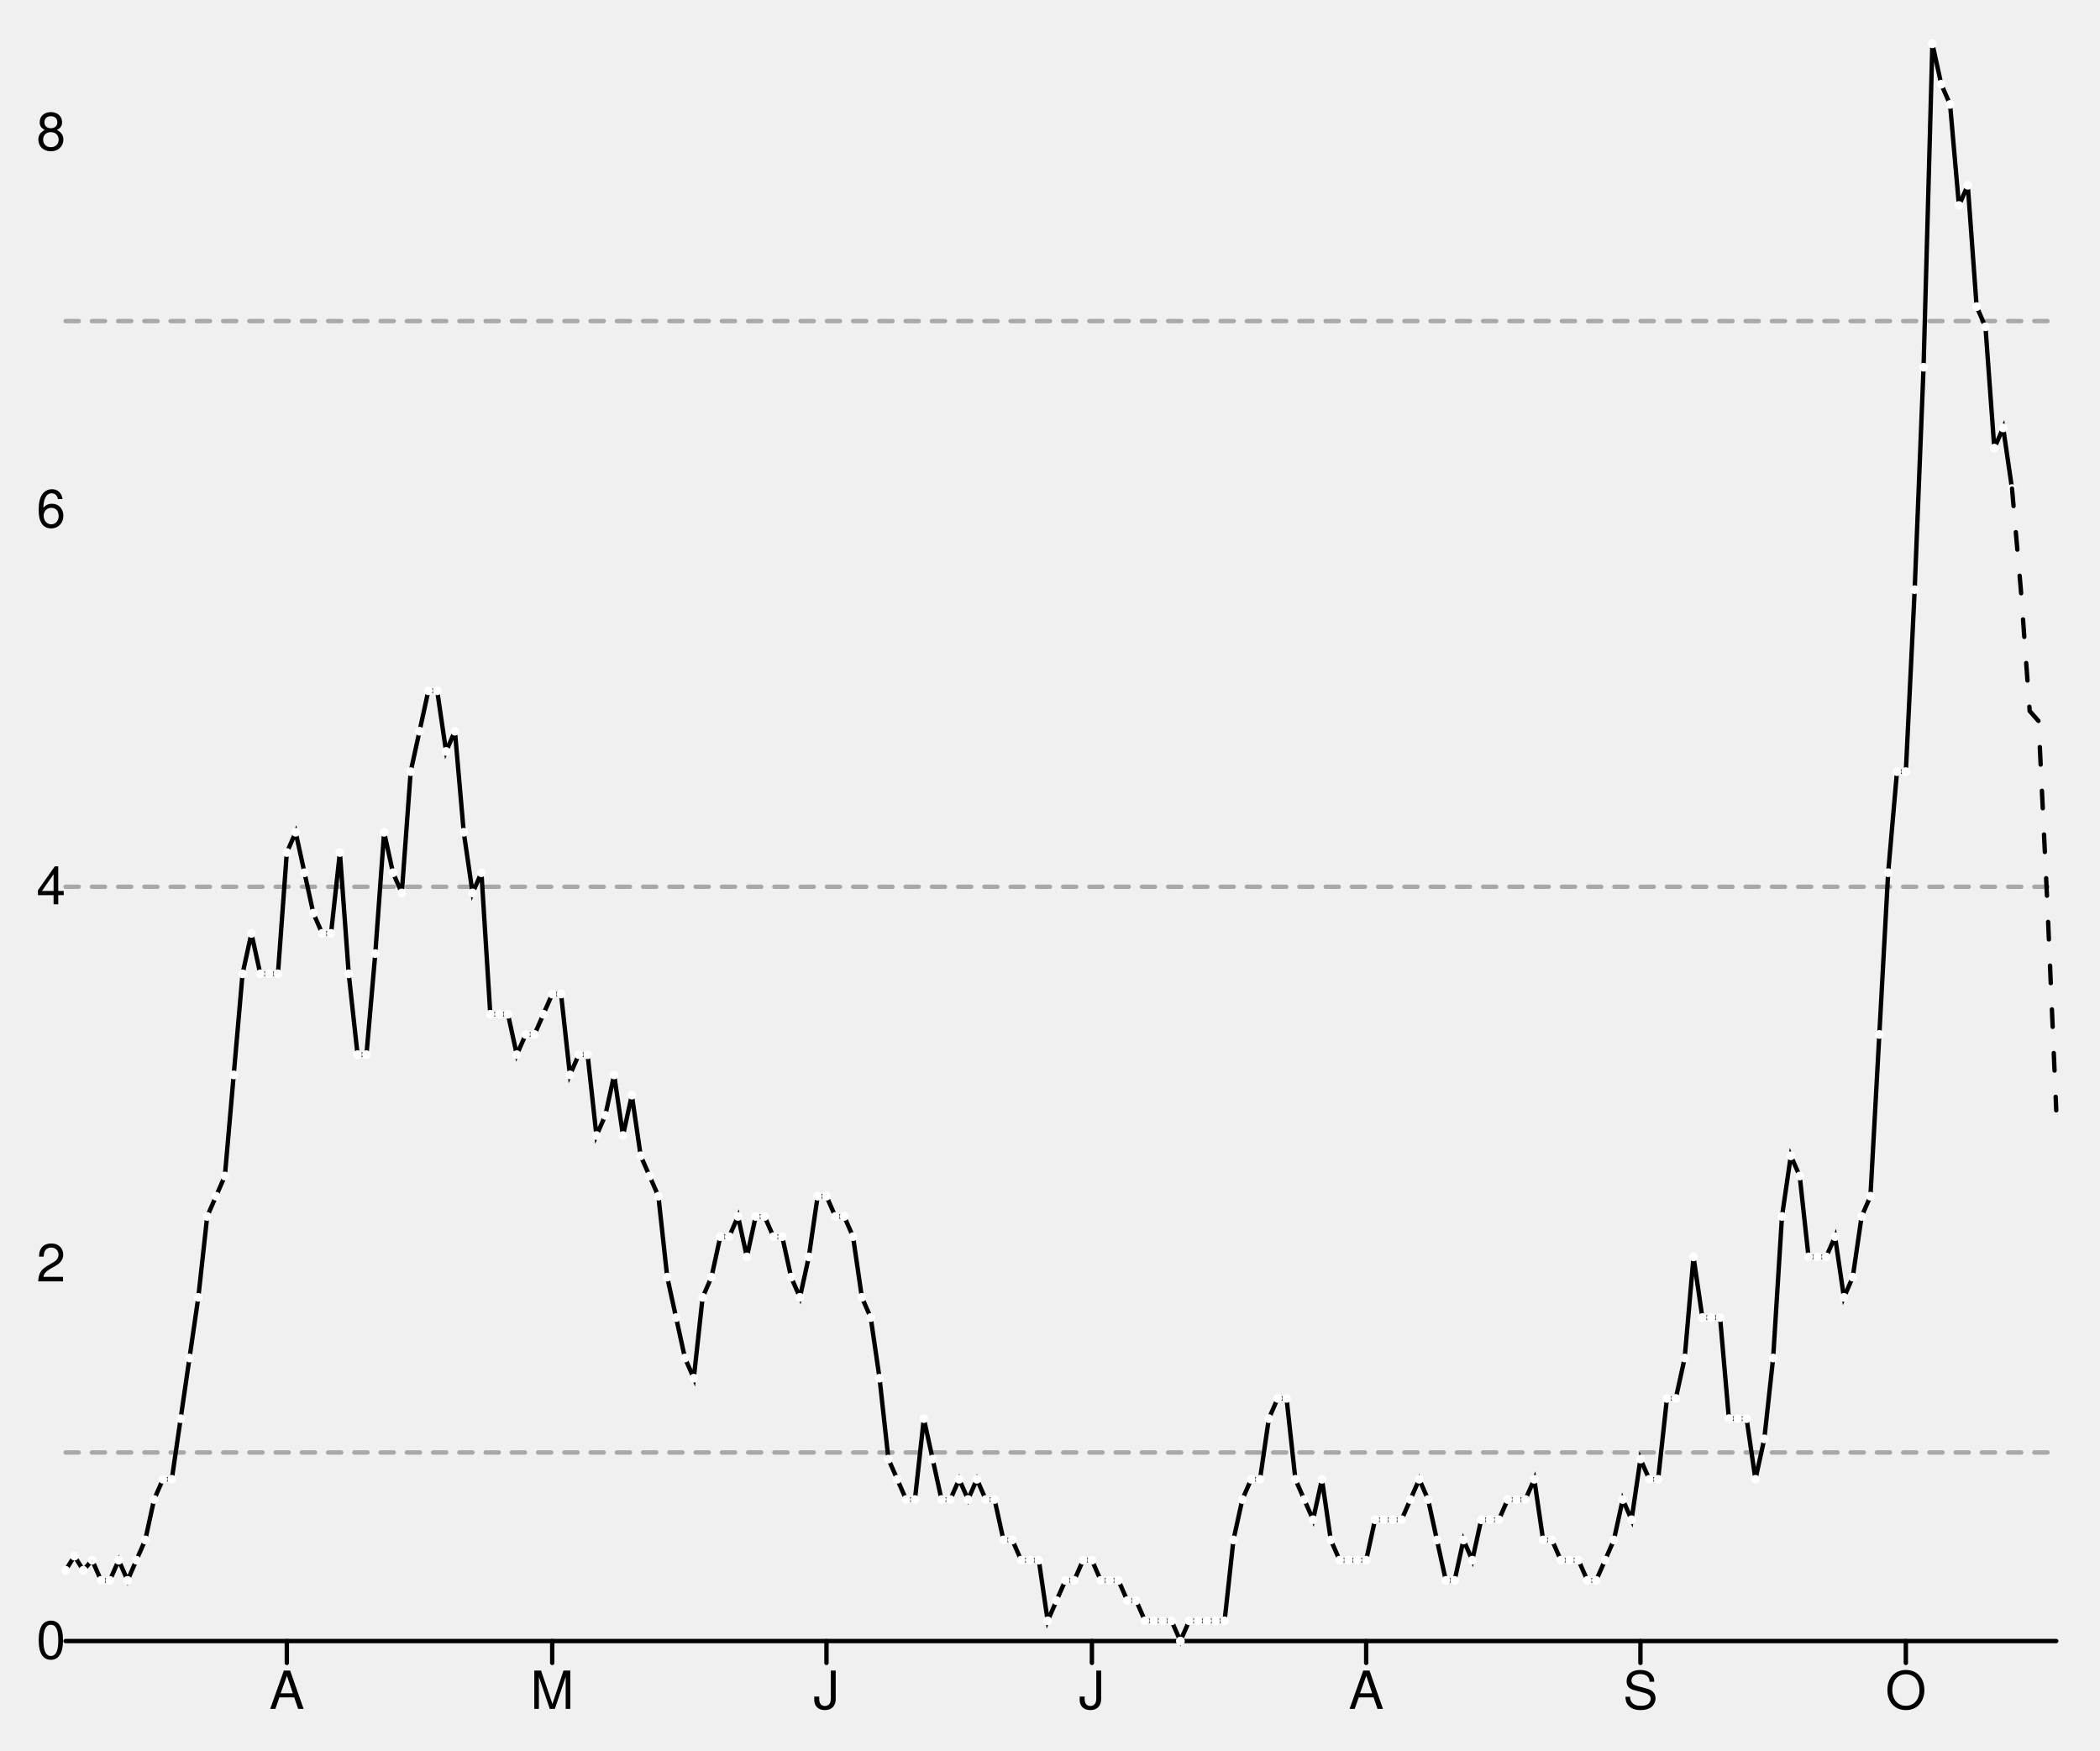
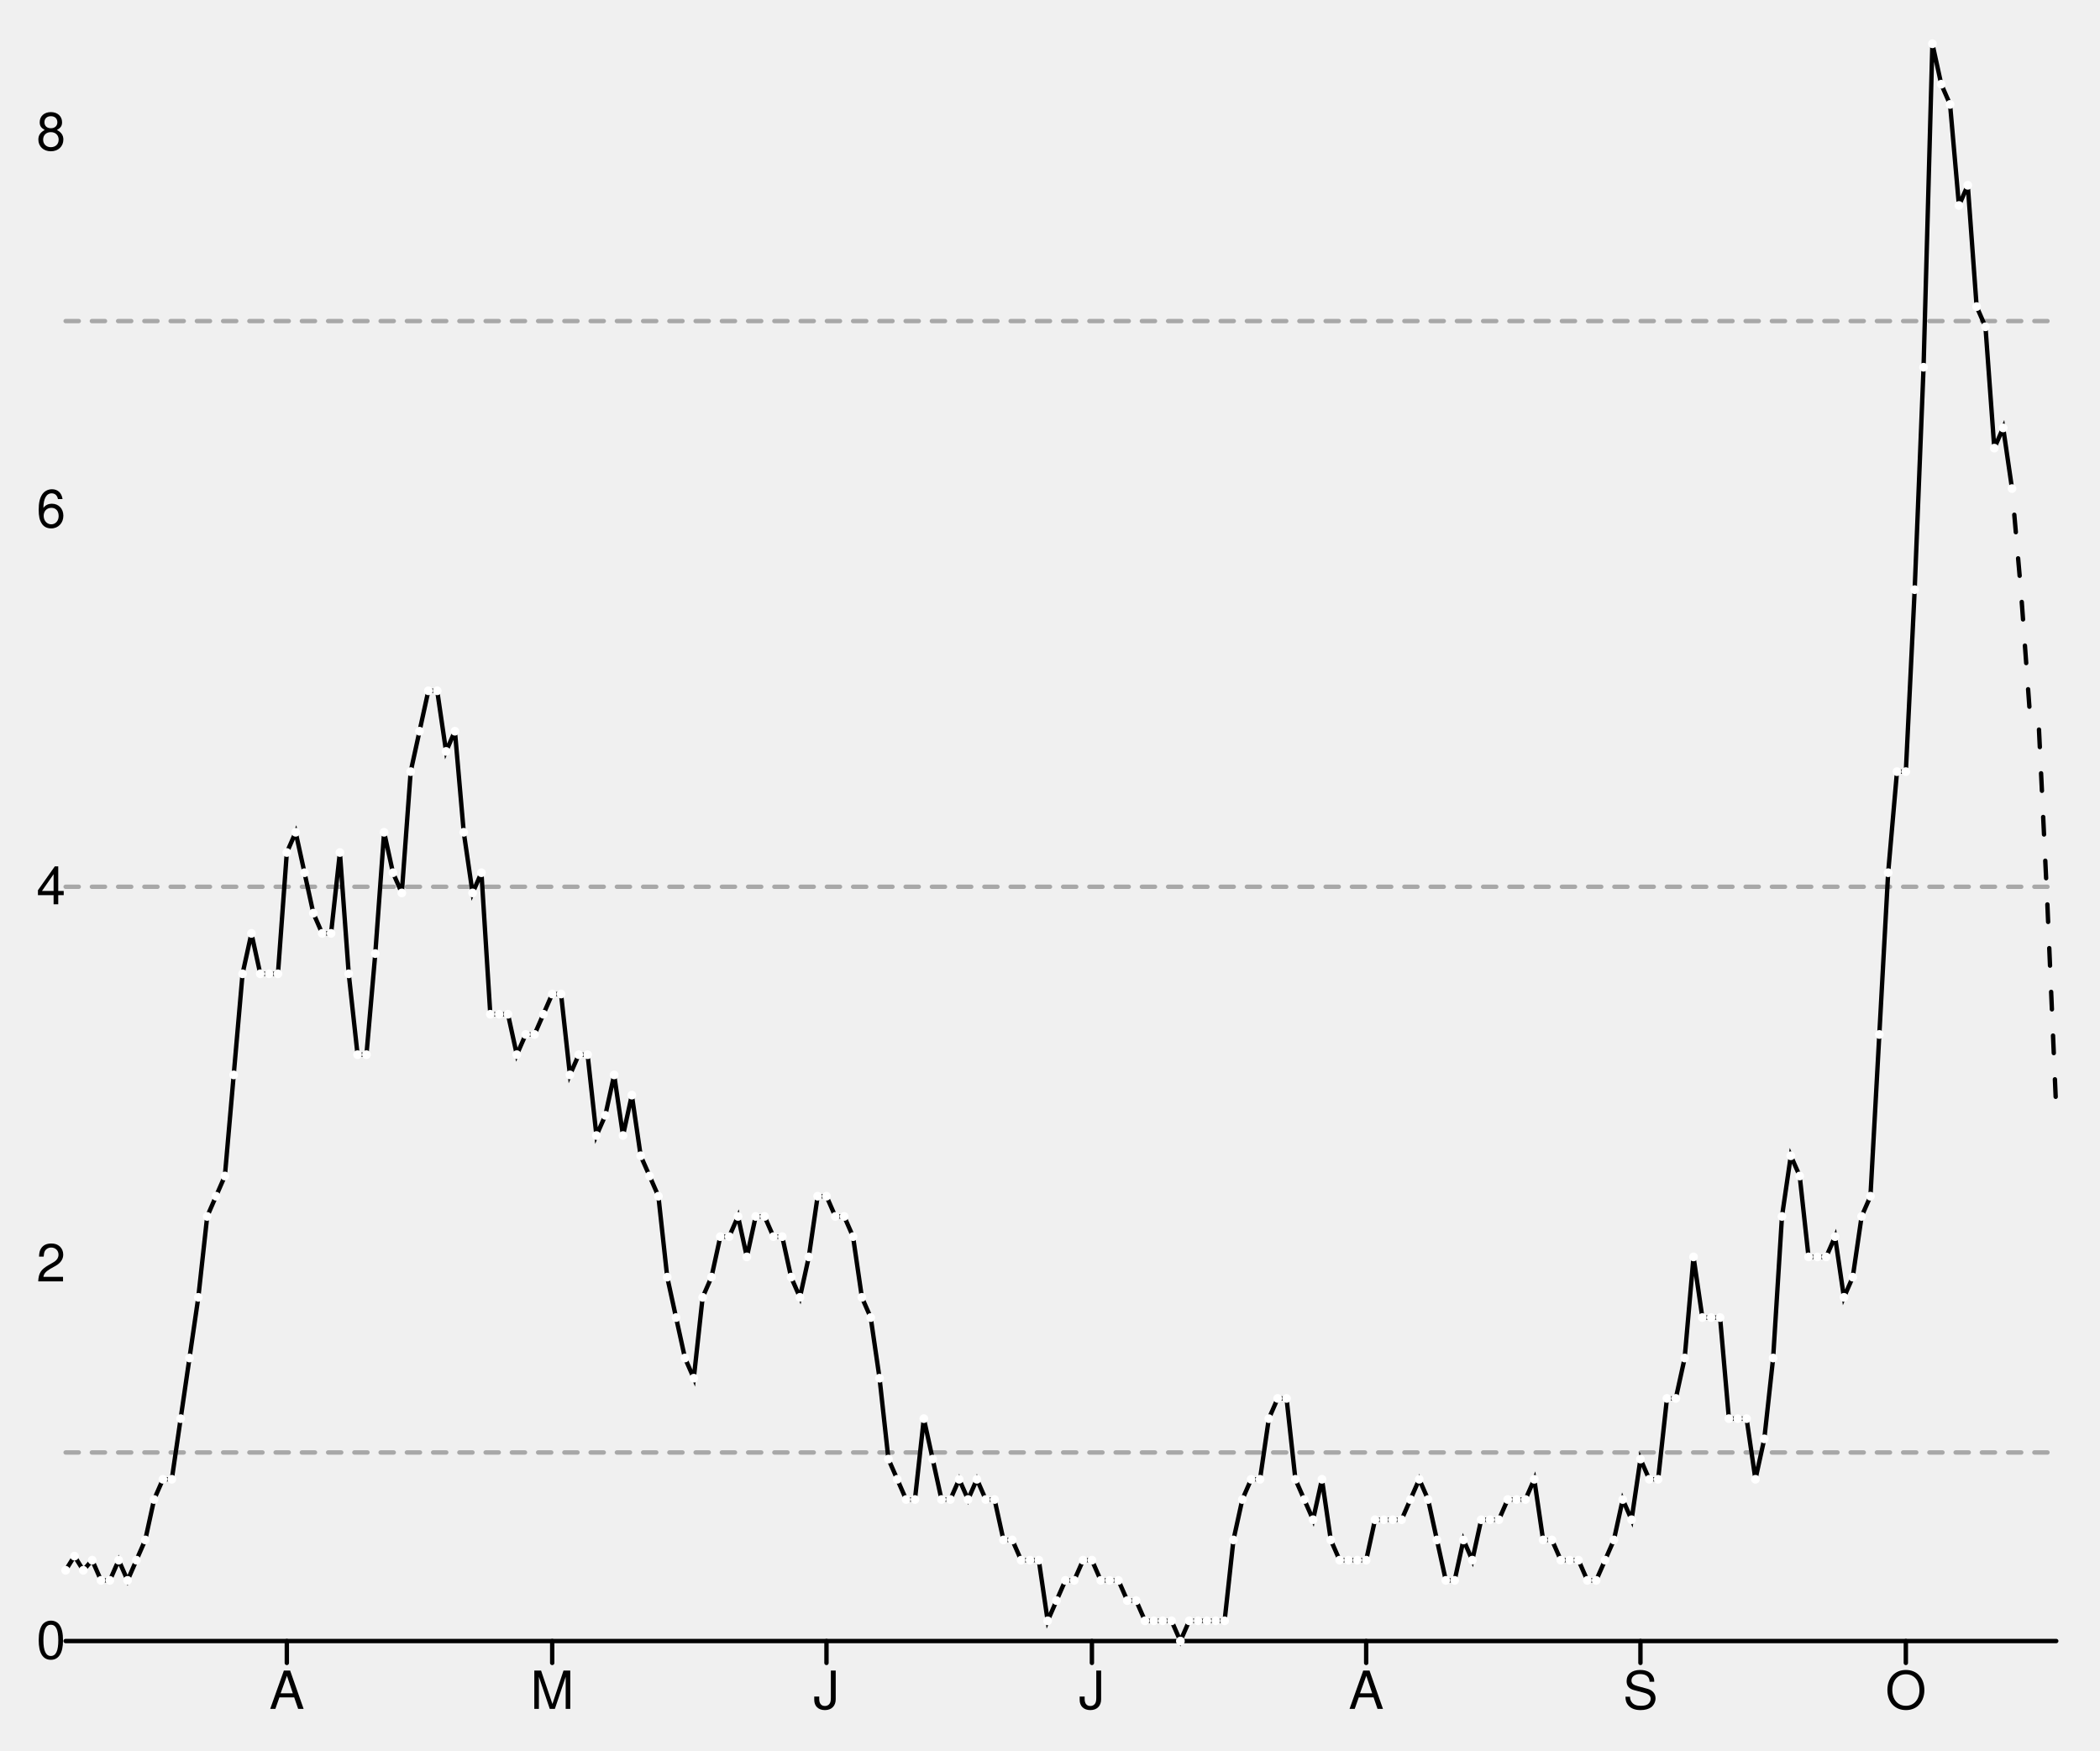
<svg xmlns="http://www.w3.org/2000/svg" width="480" height="400" viewBox="0 0 480 400" style="overflow:display" preserveAspectRatio="xMinYMin meet" overflow="visible">
  <defs>
    <style>
	.data-series path.line { fill-opacity: 0; stroke: black; }
	.data-series path.line.dotted { stroke-dasharray: 12 20 }
	.data-series:hover path.line, .data-series.on path.line { stroke-width: 1; }
	.data-series:hover circle, .data-series.on circle { display: inline; }
	.graph-grid { font-family: "Helvetica Neue",Helvetica,Arial,"Lucida Grande",sans-serif; }
	.graph-grid line { stroke: black; stroke-width: 1; stroke-linecap: round; }
	.graph-grid.graph-grid-x text { text-anchor: middle; dominant-baseline: hanging; transform: translateY(10px); }
	.graph-grid.graph-grid-y text { text-anchor: end; dominant-baseline: middle; transform: translateX(-10px); }
	</style>
  </defs>
  <g class="graph-grid graph-grid-y">
    <line x1="15.00" y1="375.00" x2="470.00" y2="375.00" data-left="15" />
    <text x="25" y="375" text-anchor="end">0</text>
    <text x="25" y="288.82" text-anchor="end">2</text>
    <text x="25" y="202.64" text-anchor="end">4</text>
    <text x="25" y="116.461" text-anchor="end">6</text>
    <text x="25" y="30.281" text-anchor="end">8</text>
    <text style="text-anchor:middle;dominant-baseline:hanging;font-weight:bold;transform: translateY(192.5px) rotate(-90deg);" />
  </g>
  <g class="graph-grid graph-grid-x">
    <line class="tick" x1="65.56" y1="375.00" x2="65.56" y2="380.00" />
    <text x="65.556" y="375" text-anchor="middle">A</text>
    <line class="tick" x1="126.22" y1="375.00" x2="126.22" y2="380.00" />
    <text x="126.222" y="375" text-anchor="middle">M</text>
    <line class="tick" x1="188.91" y1="375.00" x2="188.91" y2="380.00" />
    <text x="188.911" y="375" text-anchor="middle">J</text>
    <line class="tick" x1="249.58" y1="375.00" x2="249.58" y2="380.00" />
    <text x="249.578" y="375" text-anchor="middle">J</text>
    <line class="tick" x1="312.27" y1="375.00" x2="312.27" y2="380.00" />
    <text x="312.267" y="375" text-anchor="middle">A</text>
    <line class="tick" x1="374.96" y1="375.00" x2="374.96" y2="380.00" />
    <text x="374.956" y="375" text-anchor="middle">S</text>
    <line class="tick" x1="435.62" y1="375.00" x2="435.62" y2="380.00" />
    <text x="435.622" y="375" text-anchor="middle">O</text>
    <text style="text-anchor:middle;dominant-baseline:hanging;font-weight:bold;transform: translateY(192.5px) rotate(-90deg);" />
  </g>
  <g data-series="widespread" class="data-series">
    <path d="M 15.00,73.37L 470.00,73.37" id="E07000115-level-0" class="line" stroke-width="1" stroke-linecap="round" stroke-dasharray="3,3" fill-opacity="0.3" opacity="0.3" />
  </g>
  <g data-series="substantial" class="data-series">
    <path d="M 15.00,202.64L 470.00,202.64" id="E07000115-level-1" class="line" stroke-width="1" stroke-linecap="round" stroke-dasharray="3,3" fill-opacity="0.3" opacity="0.3" />
  </g>
  <g data-series="moderate" class="data-series">
    <path d="M 15.00,331.91L 470.00,331.91" id="E07000115-level-2" class="line" stroke-width="1" stroke-linecap="round" stroke-dasharray="3,3" fill-opacity="0.3" opacity="0.3" />
  </g>
  <g data-series="new-cases" class="data-series">
    <path d="M 15.00,358.83L 17.02,355.59L 19.04,358.83L 21.07,356.52L 23.09,361.14L 25.11,361.14L 27.13,356.52L 29.16,361.14L 31.18,356.52L 33.20,351.90L 35.22,342.66L 37.24,338.04L 39.27,338.04L 41.29,324.18L 43.31,310.32L 45.33,296.46L 47.36,277.97L 49.38,273.35L 51.40,268.73L 53.42,245.63L 55.44,222.53L 57.47,213.29L 59.49,222.53L 61.51,222.53L 63.53,222.53L 65.56,194.81L 67.58,190.19L 69.60,199.43L 71.62,208.67L 73.64,213.29L 75.67,213.29L 77.69,194.81L 79.71,222.53L 81.73,241.01L 83.76,241.01L 85.78,217.91L 87.80,190.19L 89.82,199.43L 91.84,204.05L 93.87,176.33L 95.89,167.09L 97.91,157.85L 99.93,157.85L 101.96,171.71L 103.98,167.09L 106.00,190.19L 108.02,204.05L 110.04,199.43L 112.07,231.77L 114.09,231.77L 116.11,231.77L 118.13,241.01L 120.16,236.39L 122.18,236.39L 124.20,231.77L 126.22,227.15L 128.24,227.15L 130.27,245.63L 132.29,241.01L 134.31,241.01L 136.33,259.49L 138.36,254.87L 140.38,245.63L 142.40,259.49L 144.42,250.25L 146.44,264.11L 148.47,268.73L 150.49,273.35L 152.51,291.84L 154.53,301.08L 156.56,310.32L 158.58,314.94L 160.60,296.46L 162.62,291.84L 164.64,282.59L 166.67,282.59L 168.69,277.97L 170.71,287.22L 172.73,277.97L 174.76,277.97L 176.78,282.59L 178.80,282.59L 180.82,291.84L 182.84,296.46L 184.87,287.22L 186.89,273.35L 188.91,273.35L 190.93,277.97L 192.96,277.97L 194.98,282.59L 197.00,296.46L 199.02,301.08L 201.04,314.94L 203.07,333.42L 205.09,338.04L 207.11,342.66L 209.13,342.66L 211.16,324.18L 213.18,333.42L 215.20,342.66L 217.22,342.66L 219.24,338.04L 221.27,342.66L 223.29,338.04L 225.31,342.66L 227.33,342.66L 229.36,351.90L 231.38,351.90L 233.40,356.52L 235.42,356.52L 237.44,356.52L 239.47,370.38L 241.49,365.76L 243.51,361.14L 245.53,361.14L 247.56,356.52L 249.58,356.52L 251.60,361.14L 253.62,361.14L 255.64,361.14L 257.67,365.76L 259.69,365.76L 261.71,370.38L 263.73,370.38L 265.76,370.38L 267.78,370.38L 269.80,375.00L 271.82,370.38L 273.84,370.38L 275.87,370.38L 277.89,370.38L 279.91,370.38L 281.93,351.90L 283.96,342.66L 285.98,338.04L 288.00,338.04L 290.02,324.18L 292.04,319.56L 294.07,319.56L 296.09,338.04L 298.11,342.66L 300.13,347.28L 302.16,338.04L 304.18,351.90L 306.20,356.52L 308.22,356.52L 310.24,356.52L 312.27,356.52L 314.29,347.28L 316.31,347.28L 318.33,347.28L 320.36,347.28L 322.38,342.66L 324.40,338.04L 326.42,342.66L 328.44,351.90L 330.47,361.14L 332.49,361.14L 334.51,351.90L 336.53,356.52L 338.56,347.28L 340.58,347.28L 342.60,347.28L 344.62,342.66L 346.64,342.66L 348.67,342.66L 350.69,338.04L 352.71,351.90L 354.73,351.90L 356.76,356.52L 358.78,356.52L 360.80,356.52L 362.82,361.14L 364.84,361.14L 366.87,356.52L 368.89,351.90L 370.91,342.66L 372.93,347.28L 374.96,333.42L 376.98,338.04L 379.00,338.04L 381.02,319.56L 383.04,319.56L 385.07,310.32L 387.09,287.22L 389.11,301.08L 391.13,301.08L 393.16,301.08L 395.18,324.18L 397.20,324.18L 399.22,324.18L 401.24,338.04L 403.27,328.80L 405.29,310.32L 407.31,277.97L 409.33,264.11L 411.36,268.73L 413.38,287.22L 415.40,287.22L 417.42,287.22L 419.44,282.59L 421.47,296.46L 423.49,291.84L 425.51,277.97L 427.53,273.35L 429.56,236.39L 431.58,199.43L 433.60,176.33L 435.62,176.33L 437.64,134.75L 439.67,83.92L 441.69,10.00L 443.71,19.24L 445.73,23.86L 447.76,46.96L 449.78,42.34L 451.80,70.06L 453.82,74.68L 455.84,102.41L 457.87,97.78L 459.89,111.65" id="New cases" class="line" stroke-width="1" stroke-linecap="round" />
    <circle cx="15.00" cy="358.83" data-y="0.38" data-x="1583539200" r="1" fill="white" />
    <circle cx="17.02" cy="355.59" data-y="0.45" data-x="1583625600" r="1" fill="white" />
    <circle cx="19.04" cy="358.83" data-y="0.38" data-x="1583712000" r="1" fill="white" />
    <circle cx="21.07" cy="356.52" data-y="0.43" data-x="1583798400" r="1" fill="white" />
    <circle cx="23.09" cy="361.14" data-y="0.32" data-x="1583884800" r="1" fill="white" />
    <circle cx="25.11" cy="361.14" data-y="0.32" data-x="1583971200" r="1" fill="white" />
    <circle cx="27.13" cy="356.52" data-y="0.43" data-x="1584057600" r="1" fill="white" />
    <circle cx="29.16" cy="361.14" data-y="0.32" data-x="1584144000" r="1" fill="white" />
    <circle cx="31.18" cy="356.52" data-y="0.43" data-x="1584230400" r="1" fill="white" />
    <circle cx="33.20" cy="351.90" data-y="0.54" data-x="1584316800" r="1" fill="white" />
    <circle cx="35.22" cy="342.66" data-y="0.75" data-x="1584403200" r="1" fill="white" />
    <circle cx="37.24" cy="338.04" data-y="0.86" data-x="1584489600" r="1" fill="white" />
    <circle cx="39.27" cy="338.04" data-y="0.86" data-x="1584576000" r="1" fill="white" />
    <circle cx="41.29" cy="324.18" data-y="1.18" data-x="1584662400" r="1" fill="white" />
    <circle cx="43.31" cy="310.32" data-y="1.50" data-x="1584748800" r="1" fill="white" />
    <circle cx="45.33" cy="296.46" data-y="1.82" data-x="1584835200" r="1" fill="white" />
    <circle cx="47.36" cy="277.97" data-y="2.25" data-x="1584921600" r="1" fill="white" />
    <circle cx="49.38" cy="273.35" data-y="2.36" data-x="1585008000" r="1" fill="white" />
    <circle cx="51.40" cy="268.73" data-y="2.47" data-x="1585094400" r="1" fill="white" />
    <circle cx="53.42" cy="245.63" data-y="3.00" data-x="1585180800" r="1" fill="white" />
    <circle cx="55.44" cy="222.53" data-y="3.54" data-x="1585267200" r="1" fill="white" />
    <circle cx="57.47" cy="213.29" data-y="3.75" data-x="1585353600" r="1" fill="white" />
    <circle cx="59.49" cy="222.53" data-y="3.54" data-x="1585440000" r="1" fill="white" />
    <circle cx="61.51" cy="222.53" data-y="3.54" data-x="1585526400" r="1" fill="white" />
    <circle cx="63.53" cy="222.53" data-y="3.54" data-x="1585612800" r="1" fill="white" />
    <circle cx="65.56" cy="194.81" data-y="4.18" data-x="1585699200" r="1" fill="white" />
    <circle cx="67.58" cy="190.19" data-y="4.29" data-x="1585785600" r="1" fill="white" />
    <circle cx="69.60" cy="199.43" data-y="4.07" data-x="1585872000" r="1" fill="white" />
    <circle cx="71.62" cy="208.67" data-y="3.86" data-x="1585958400" r="1" fill="white" />
    <circle cx="73.64" cy="213.29" data-y="3.75" data-x="1586044800" r="1" fill="white" />
    <circle cx="75.67" cy="213.29" data-y="3.75" data-x="1586131200" r="1" fill="white" />
    <circle cx="77.69" cy="194.81" data-y="4.18" data-x="1586217600" r="1" fill="white" />
    <circle cx="79.71" cy="222.53" data-y="3.54" data-x="1586304000" r="1" fill="white" />
    <circle cx="81.73" cy="241.01" data-y="3.11" data-x="1586390400" r="1" fill="white" />
    <circle cx="83.76" cy="241.01" data-y="3.11" data-x="1586476800" r="1" fill="white" />
    <circle cx="85.78" cy="217.91" data-y="3.65" data-x="1586563200" r="1" fill="white" />
    <circle cx="87.80" cy="190.19" data-y="4.29" data-x="1586649600" r="1" fill="white" />
    <circle cx="89.82" cy="199.43" data-y="4.07" data-x="1586736000" r="1" fill="white" />
    <circle cx="91.84" cy="204.05" data-y="3.97" data-x="1586822400" r="1" fill="white" />
    <circle cx="93.87" cy="176.33" data-y="4.61" data-x="1586908800" r="1" fill="white" />
    <circle cx="95.89" cy="167.09" data-y="4.83" data-x="1586995200" r="1" fill="white" />
    <circle cx="97.91" cy="157.85" data-y="5.04" data-x="1587081600" r="1" fill="white" />
    <circle cx="99.93" cy="157.85" data-y="5.04" data-x="1587168000" r="1" fill="white" />
    <circle cx="101.96" cy="171.71" data-y="4.72" data-x="1587254400" r="1" fill="white" />
    <circle cx="103.98" cy="167.09" data-y="4.83" data-x="1587340800" r="1" fill="white" />
    <circle cx="106.00" cy="190.19" data-y="4.29" data-x="1587427200" r="1" fill="white" />
    <circle cx="108.02" cy="204.05" data-y="3.97" data-x="1587513600" r="1" fill="white" />
    <circle cx="110.04" cy="199.43" data-y="4.07" data-x="1587600000" r="1" fill="white" />
    <circle cx="112.07" cy="231.77" data-y="3.32" data-x="1587686400" r="1" fill="white" />
    <circle cx="114.09" cy="231.77" data-y="3.32" data-x="1587772800" r="1" fill="white" />
    <circle cx="116.11" cy="231.77" data-y="3.32" data-x="1587859200" r="1" fill="white" />
    <circle cx="118.13" cy="241.01" data-y="3.11" data-x="1587945600" r="1" fill="white" />
    <circle cx="120.16" cy="236.39" data-y="3.22" data-x="1588032000" r="1" fill="white" />
    <circle cx="122.18" cy="236.39" data-y="3.22" data-x="1588118400" r="1" fill="white" />
    <circle cx="124.20" cy="231.77" data-y="3.32" data-x="1588204800" r="1" fill="white" />
    <circle cx="126.22" cy="227.15" data-y="3.43" data-x="1588291200" r="1" fill="white" />
    <circle cx="128.24" cy="227.15" data-y="3.43" data-x="1588377600" r="1" fill="white" />
    <circle cx="130.27" cy="245.63" data-y="3.00" data-x="1588464000" r="1" fill="white" />
    <circle cx="132.29" cy="241.01" data-y="3.11" data-x="1588550400" r="1" fill="white" />
    <circle cx="134.31" cy="241.01" data-y="3.11" data-x="1588636800" r="1" fill="white" />
    <circle cx="136.33" cy="259.49" data-y="2.68" data-x="1588723200" r="1" fill="white" />
    <circle cx="138.36" cy="254.87" data-y="2.79" data-x="1588809600" r="1" fill="white" />
    <circle cx="140.38" cy="245.63" data-y="3.00" data-x="1588896000" r="1" fill="white" />
    <circle cx="142.40" cy="259.49" data-y="2.68" data-x="1588982400" r="1" fill="white" />
    <circle cx="144.42" cy="250.25" data-y="2.90" data-x="1589068800" r="1" fill="white" />
    <circle cx="146.44" cy="264.11" data-y="2.57" data-x="1589155200" r="1" fill="white" />
    <circle cx="148.47" cy="268.73" data-y="2.47" data-x="1589241600" r="1" fill="white" />
    <circle cx="150.49" cy="273.35" data-y="2.36" data-x="1589328000" r="1" fill="white" />
    <circle cx="152.51" cy="291.84" data-y="1.93" data-x="1589414400" r="1" fill="white" />
    <circle cx="154.53" cy="301.08" data-y="1.72" data-x="1589500800" r="1" fill="white" />
    <circle cx="156.56" cy="310.32" data-y="1.50" data-x="1589587200" r="1" fill="white" />
    <circle cx="158.58" cy="314.94" data-y="1.39" data-x="1589673600" r="1" fill="white" />
    <circle cx="160.60" cy="296.46" data-y="1.82" data-x="1589760000" r="1" fill="white" />
    <circle cx="162.62" cy="291.84" data-y="1.93" data-x="1589846400" r="1" fill="white" />
    <circle cx="164.64" cy="282.59" data-y="2.14" data-x="1589932800" r="1" fill="white" />
    <circle cx="166.67" cy="282.59" data-y="2.14" data-x="1590019200" r="1" fill="white" />
    <circle cx="168.69" cy="277.97" data-y="2.25" data-x="1590105600" r="1" fill="white" />
    <circle cx="170.71" cy="287.22" data-y="2.04" data-x="1590192000" r="1" fill="white" />
    <circle cx="172.73" cy="277.97" data-y="2.25" data-x="1590278400" r="1" fill="white" />
    <circle cx="174.76" cy="277.97" data-y="2.25" data-x="1590364800" r="1" fill="white" />
    <circle cx="176.78" cy="282.59" data-y="2.14" data-x="1590451200" r="1" fill="white" />
    <circle cx="178.80" cy="282.59" data-y="2.14" data-x="1590537600" r="1" fill="white" />
    <circle cx="180.82" cy="291.84" data-y="1.93" data-x="1590624000" r="1" fill="white" />
    <circle cx="182.84" cy="296.46" data-y="1.82" data-x="1590710400" r="1" fill="white" />
    <circle cx="184.87" cy="287.22" data-y="2.04" data-x="1590796800" r="1" fill="white" />
    <circle cx="186.89" cy="273.35" data-y="2.36" data-x="1590883200" r="1" fill="white" />
    <circle cx="188.91" cy="273.35" data-y="2.36" data-x="1590969600" r="1" fill="white" />
    <circle cx="190.93" cy="277.97" data-y="2.25" data-x="1591056000" r="1" fill="white" />
    <circle cx="192.96" cy="277.97" data-y="2.25" data-x="1591142400" r="1" fill="white" />
    <circle cx="194.98" cy="282.59" data-y="2.14" data-x="1591228800" r="1" fill="white" />
    <circle cx="197.00" cy="296.46" data-y="1.82" data-x="1591315200" r="1" fill="white" />
    <circle cx="199.02" cy="301.08" data-y="1.72" data-x="1591401600" r="1" fill="white" />
    <circle cx="201.04" cy="314.94" data-y="1.39" data-x="1591488000" r="1" fill="white" />
    <circle cx="203.07" cy="333.42" data-y="0.97" data-x="1591574400" r="1" fill="white" />
    <circle cx="205.09" cy="338.04" data-y="0.86" data-x="1591660800" r="1" fill="white" />
    <circle cx="207.11" cy="342.66" data-y="0.75" data-x="1591747200" r="1" fill="white" />
    <circle cx="209.13" cy="342.66" data-y="0.75" data-x="1591833600" r="1" fill="white" />
    <circle cx="211.16" cy="324.18" data-y="1.18" data-x="1591920000" r="1" fill="white" />
    <circle cx="213.18" cy="333.42" data-y="0.97" data-x="1592006400" r="1" fill="white" />
    <circle cx="215.20" cy="342.66" data-y="0.75" data-x="1592092800" r="1" fill="white" />
    <circle cx="217.22" cy="342.66" data-y="0.75" data-x="1592179200" r="1" fill="white" />
    <circle cx="219.24" cy="338.04" data-y="0.86" data-x="1592265600" r="1" fill="white" />
    <circle cx="221.27" cy="342.66" data-y="0.75" data-x="1592352000" r="1" fill="white" />
    <circle cx="223.29" cy="338.04" data-y="0.86" data-x="1592438400" r="1" fill="white" />
    <circle cx="225.31" cy="342.66" data-y="0.75" data-x="1592524800" r="1" fill="white" />
    <circle cx="227.33" cy="342.66" data-y="0.75" data-x="1592611200" r="1" fill="white" />
    <circle cx="229.36" cy="351.90" data-y="0.54" data-x="1592697600" r="1" fill="white" />
    <circle cx="231.38" cy="351.90" data-y="0.54" data-x="1592784000" r="1" fill="white" />
    <circle cx="233.40" cy="356.52" data-y="0.43" data-x="1592870400" r="1" fill="white" />
    <circle cx="235.42" cy="356.52" data-y="0.43" data-x="1592956800" r="1" fill="white" />
    <circle cx="237.44" cy="356.52" data-y="0.43" data-x="1593043200" r="1" fill="white" />
    <circle cx="239.47" cy="370.38" data-y="0.11" data-x="1593129600" r="1" fill="white" />
    <circle cx="241.49" cy="365.76" data-y="0.21" data-x="1593216000" r="1" fill="white" />
    <circle cx="243.51" cy="361.14" data-y="0.32" data-x="1593302400" r="1" fill="white" />
    <circle cx="245.53" cy="361.14" data-y="0.32" data-x="1593388800" r="1" fill="white" />
    <circle cx="247.56" cy="356.52" data-y="0.43" data-x="1593475200" r="1" fill="white" />
    <circle cx="249.58" cy="356.52" data-y="0.43" data-x="1593561600" r="1" fill="white" />
    <circle cx="251.60" cy="361.14" data-y="0.32" data-x="1593648000" r="1" fill="white" />
    <circle cx="253.62" cy="361.14" data-y="0.32" data-x="1593734400" r="1" fill="white" />
    <circle cx="255.64" cy="361.14" data-y="0.32" data-x="1593820800" r="1" fill="white" />
    <circle cx="257.67" cy="365.76" data-y="0.21" data-x="1593907200" r="1" fill="white" />
    <circle cx="259.69" cy="365.76" data-y="0.21" data-x="1593993600" r="1" fill="white" />
    <circle cx="261.71" cy="370.38" data-y="0.11" data-x="1594080000" r="1" fill="white" />
    <circle cx="263.73" cy="370.38" data-y="0.11" data-x="1594166400" r="1" fill="white" />
    <circle cx="265.76" cy="370.38" data-y="0.11" data-x="1594252800" r="1" fill="white" />
    <circle cx="267.78" cy="370.38" data-y="0.11" data-x="1594339200" r="1" fill="white" />
    <circle cx="269.80" cy="375.00" data-y="0.00" data-x="1594425600" r="1" fill="white" />
    <circle cx="271.82" cy="370.38" data-y="0.11" data-x="1594512000" r="1" fill="white" />
    <circle cx="273.84" cy="370.38" data-y="0.11" data-x="1594598400" r="1" fill="white" />
    <circle cx="275.87" cy="370.38" data-y="0.11" data-x="1594684800" r="1" fill="white" />
    <circle cx="277.89" cy="370.38" data-y="0.11" data-x="1594771200" r="1" fill="white" />
    <circle cx="279.91" cy="370.38" data-y="0.11" data-x="1594857600" r="1" fill="white" />
    <circle cx="281.93" cy="351.90" data-y="0.54" data-x="1594944000" r="1" fill="white" />
    <circle cx="283.96" cy="342.66" data-y="0.75" data-x="1595030400" r="1" fill="white" />
    <circle cx="285.98" cy="338.04" data-y="0.86" data-x="1595116800" r="1" fill="white" />
    <circle cx="288.00" cy="338.04" data-y="0.86" data-x="1595203200" r="1" fill="white" />
    <circle cx="290.02" cy="324.18" data-y="1.18" data-x="1595289600" r="1" fill="white" />
    <circle cx="292.04" cy="319.56" data-y="1.29" data-x="1595376000" r="1" fill="white" />
    <circle cx="294.07" cy="319.56" data-y="1.29" data-x="1595462400" r="1" fill="white" />
    <circle cx="296.09" cy="338.04" data-y="0.86" data-x="1595548800" r="1" fill="white" />
    <circle cx="298.11" cy="342.66" data-y="0.75" data-x="1595635200" r="1" fill="white" />
    <circle cx="300.13" cy="347.28" data-y="0.64" data-x="1595721600" r="1" fill="white" />
    <circle cx="302.16" cy="338.04" data-y="0.86" data-x="1595808000" r="1" fill="white" />
    <circle cx="304.18" cy="351.90" data-y="0.54" data-x="1595894400" r="1" fill="white" />
    <circle cx="306.20" cy="356.52" data-y="0.43" data-x="1595980800" r="1" fill="white" />
    <circle cx="308.22" cy="356.52" data-y="0.43" data-x="1596067200" r="1" fill="white" />
    <circle cx="310.24" cy="356.52" data-y="0.43" data-x="1596153600" r="1" fill="white" />
    <circle cx="312.27" cy="356.52" data-y="0.43" data-x="1596240000" r="1" fill="white" />
    <circle cx="314.29" cy="347.28" data-y="0.64" data-x="1596326400" r="1" fill="white" />
    <circle cx="316.31" cy="347.28" data-y="0.64" data-x="1596412800" r="1" fill="white" />
    <circle cx="318.33" cy="347.28" data-y="0.64" data-x="1596499200" r="1" fill="white" />
    <circle cx="320.36" cy="347.28" data-y="0.64" data-x="1596585600" r="1" fill="white" />
    <circle cx="322.38" cy="342.66" data-y="0.75" data-x="1596672000" r="1" fill="white" />
    <circle cx="324.40" cy="338.04" data-y="0.86" data-x="1596758400" r="1" fill="white" />
    <circle cx="326.42" cy="342.66" data-y="0.75" data-x="1596844800" r="1" fill="white" />
    <circle cx="328.44" cy="351.90" data-y="0.54" data-x="1596931200" r="1" fill="white" />
    <circle cx="330.47" cy="361.14" data-y="0.32" data-x="1597017600" r="1" fill="white" />
    <circle cx="332.49" cy="361.14" data-y="0.32" data-x="1597104000" r="1" fill="white" />
    <circle cx="334.51" cy="351.90" data-y="0.54" data-x="1597190400" r="1" fill="white" />
    <circle cx="336.53" cy="356.52" data-y="0.43" data-x="1597276800" r="1" fill="white" />
    <circle cx="338.56" cy="347.28" data-y="0.64" data-x="1597363200" r="1" fill="white" />
    <circle cx="340.58" cy="347.28" data-y="0.64" data-x="1597449600" r="1" fill="white" />
    <circle cx="342.60" cy="347.28" data-y="0.64" data-x="1597536000" r="1" fill="white" />
    <circle cx="344.62" cy="342.66" data-y="0.75" data-x="1597622400" r="1" fill="white" />
    <circle cx="346.64" cy="342.66" data-y="0.75" data-x="1597708800" r="1" fill="white" />
    <circle cx="348.67" cy="342.66" data-y="0.75" data-x="1597795200" r="1" fill="white" />
    <circle cx="350.69" cy="338.04" data-y="0.86" data-x="1597881600" r="1" fill="white" />
    <circle cx="352.71" cy="351.90" data-y="0.54" data-x="1597968000" r="1" fill="white" />
    <circle cx="354.73" cy="351.90" data-y="0.54" data-x="1598054400" r="1" fill="white" />
    <circle cx="356.76" cy="356.52" data-y="0.43" data-x="1598140800" r="1" fill="white" />
    <circle cx="358.78" cy="356.52" data-y="0.43" data-x="1598227200" r="1" fill="white" />
    <circle cx="360.80" cy="356.52" data-y="0.43" data-x="1598313600" r="1" fill="white" />
    <circle cx="362.82" cy="361.14" data-y="0.32" data-x="1598400000" r="1" fill="white" />
    <circle cx="364.84" cy="361.14" data-y="0.32" data-x="1598486400" r="1" fill="white" />
    <circle cx="366.87" cy="356.52" data-y="0.43" data-x="1598572800" r="1" fill="white" />
    <circle cx="368.89" cy="351.90" data-y="0.54" data-x="1598659200" r="1" fill="white" />
    <circle cx="370.91" cy="342.66" data-y="0.75" data-x="1598745600" r="1" fill="white" />
    <circle cx="372.93" cy="347.28" data-y="0.64" data-x="1598832000" r="1" fill="white" />
    <circle cx="374.96" cy="333.42" data-y="0.97" data-x="1598918400" r="1" fill="white" />
    <circle cx="376.98" cy="338.04" data-y="0.86" data-x="1599004800" r="1" fill="white" />
    <circle cx="379.00" cy="338.04" data-y="0.86" data-x="1599091200" r="1" fill="white" />
    <circle cx="381.02" cy="319.56" data-y="1.29" data-x="1599177600" r="1" fill="white" />
    <circle cx="383.04" cy="319.56" data-y="1.29" data-x="1599264000" r="1" fill="white" />
    <circle cx="385.07" cy="310.32" data-y="1.50" data-x="1599350400" r="1" fill="white" />
    <circle cx="387.09" cy="287.22" data-y="2.04" data-x="1599436800" r="1" fill="white" />
    <circle cx="389.11" cy="301.08" data-y="1.72" data-x="1599523200" r="1" fill="white" />
    <circle cx="391.13" cy="301.08" data-y="1.72" data-x="1599609600" r="1" fill="white" />
    <circle cx="393.16" cy="301.08" data-y="1.72" data-x="1599696000" r="1" fill="white" />
    <circle cx="395.18" cy="324.18" data-y="1.18" data-x="1599782400" r="1" fill="white" />
    <circle cx="397.20" cy="324.18" data-y="1.18" data-x="1599868800" r="1" fill="white" />
    <circle cx="399.22" cy="324.18" data-y="1.18" data-x="1599955200" r="1" fill="white" />
    <circle cx="401.24" cy="338.04" data-y="0.86" data-x="1600041600" r="1" fill="white" />
    <circle cx="403.27" cy="328.80" data-y="1.07" data-x="1600128000" r="1" fill="white" />
    <circle cx="405.29" cy="310.32" data-y="1.50" data-x="1600214400" r="1" fill="white" />
    <circle cx="407.31" cy="277.97" data-y="2.25" data-x="1600300800" r="1" fill="white" />
    <circle cx="409.33" cy="264.11" data-y="2.57" data-x="1600387200" r="1" fill="white" />
    <circle cx="411.36" cy="268.73" data-y="2.47" data-x="1600473600" r="1" fill="white" />
    <circle cx="413.38" cy="287.22" data-y="2.04" data-x="1600560000" r="1" fill="white" />
    <circle cx="415.40" cy="287.22" data-y="2.04" data-x="1600646400" r="1" fill="white" />
    <circle cx="417.42" cy="287.22" data-y="2.04" data-x="1600732800" r="1" fill="white" />
    <circle cx="419.44" cy="282.59" data-y="2.14" data-x="1600819200" r="1" fill="white" />
    <circle cx="421.47" cy="296.46" data-y="1.82" data-x="1600905600" r="1" fill="white" />
    <circle cx="423.49" cy="291.84" data-y="1.93" data-x="1600992000" r="1" fill="white" />
    <circle cx="425.51" cy="277.97" data-y="2.25" data-x="1601078400" r="1" fill="white" />
    <circle cx="427.53" cy="273.35" data-y="2.36" data-x="1601164800" r="1" fill="white" />
    <circle cx="429.56" cy="236.39" data-y="3.22" data-x="1601251200" r="1" fill="white" />
    <circle cx="431.58" cy="199.43" data-y="4.07" data-x="1601337600" r="1" fill="white" />
    <circle cx="433.60" cy="176.33" data-y="4.61" data-x="1601424000" r="1" fill="white" />
    <circle cx="435.62" cy="176.33" data-y="4.61" data-x="1601510400" r="1" fill="white" />
    <circle cx="437.64" cy="134.75" data-y="5.58" data-x="1601596800" r="1" fill="white" />
    <circle cx="439.67" cy="83.92" data-y="6.76" data-x="1601683200" r="1" fill="white" />
    <circle cx="441.69" cy="10.00" data-y="8.47" data-x="1601769600" r="1" fill="white" />
    <circle cx="443.71" cy="19.24" data-y="8.26" data-x="1601856000" r="1" fill="white" />
    <circle cx="445.73" cy="23.86" data-y="8.15" data-x="1601942400" r="1" fill="white" />
    <circle cx="447.76" cy="46.96" data-y="7.61" data-x="1602028800" r="1" fill="white" />
    <circle cx="449.78" cy="42.34" data-y="7.72" data-x="1602115200" r="1" fill="white" />
    <circle cx="451.80" cy="70.06" data-y="7.08" data-x="1602201600" r="1" fill="white" />
    <circle cx="453.82" cy="74.68" data-y="6.97" data-x="1602288000" r="1" fill="white" />
    <circle cx="455.84" cy="102.41" data-y="6.33" data-x="1602374400" r="1" fill="white" />
    <circle cx="457.87" cy="97.78" data-y="6.43" data-x="1602460800" r="1" fill="white" />
    <circle cx="459.89" cy="111.65" data-y="6.11" data-x="1602547200" r="1" fill="white" />
  </g>
  <g data-series="recent-cases" class="data-series">
-     <path d="M 459.89,111.65L 461.91,134.75L 463.93,162.47L 465.96,164.78L 467.98,206.82L 470.00,253.72" id="Recent cases" class="line" stroke-width="1" stroke-linecap="round" stroke-dasharray="4,6" />
+     <path d="M 459.89,111.65L 461.91,134.75L 463.93,162.47L 465.96,164.78L 467.98,206.82L 470.00,253.72" id="Recent cases" class="line" stroke-width="1" stroke-linecap="round" stroke-dasharray="4,6" stroke-dashoffset="4" />
  </g>
</svg>
